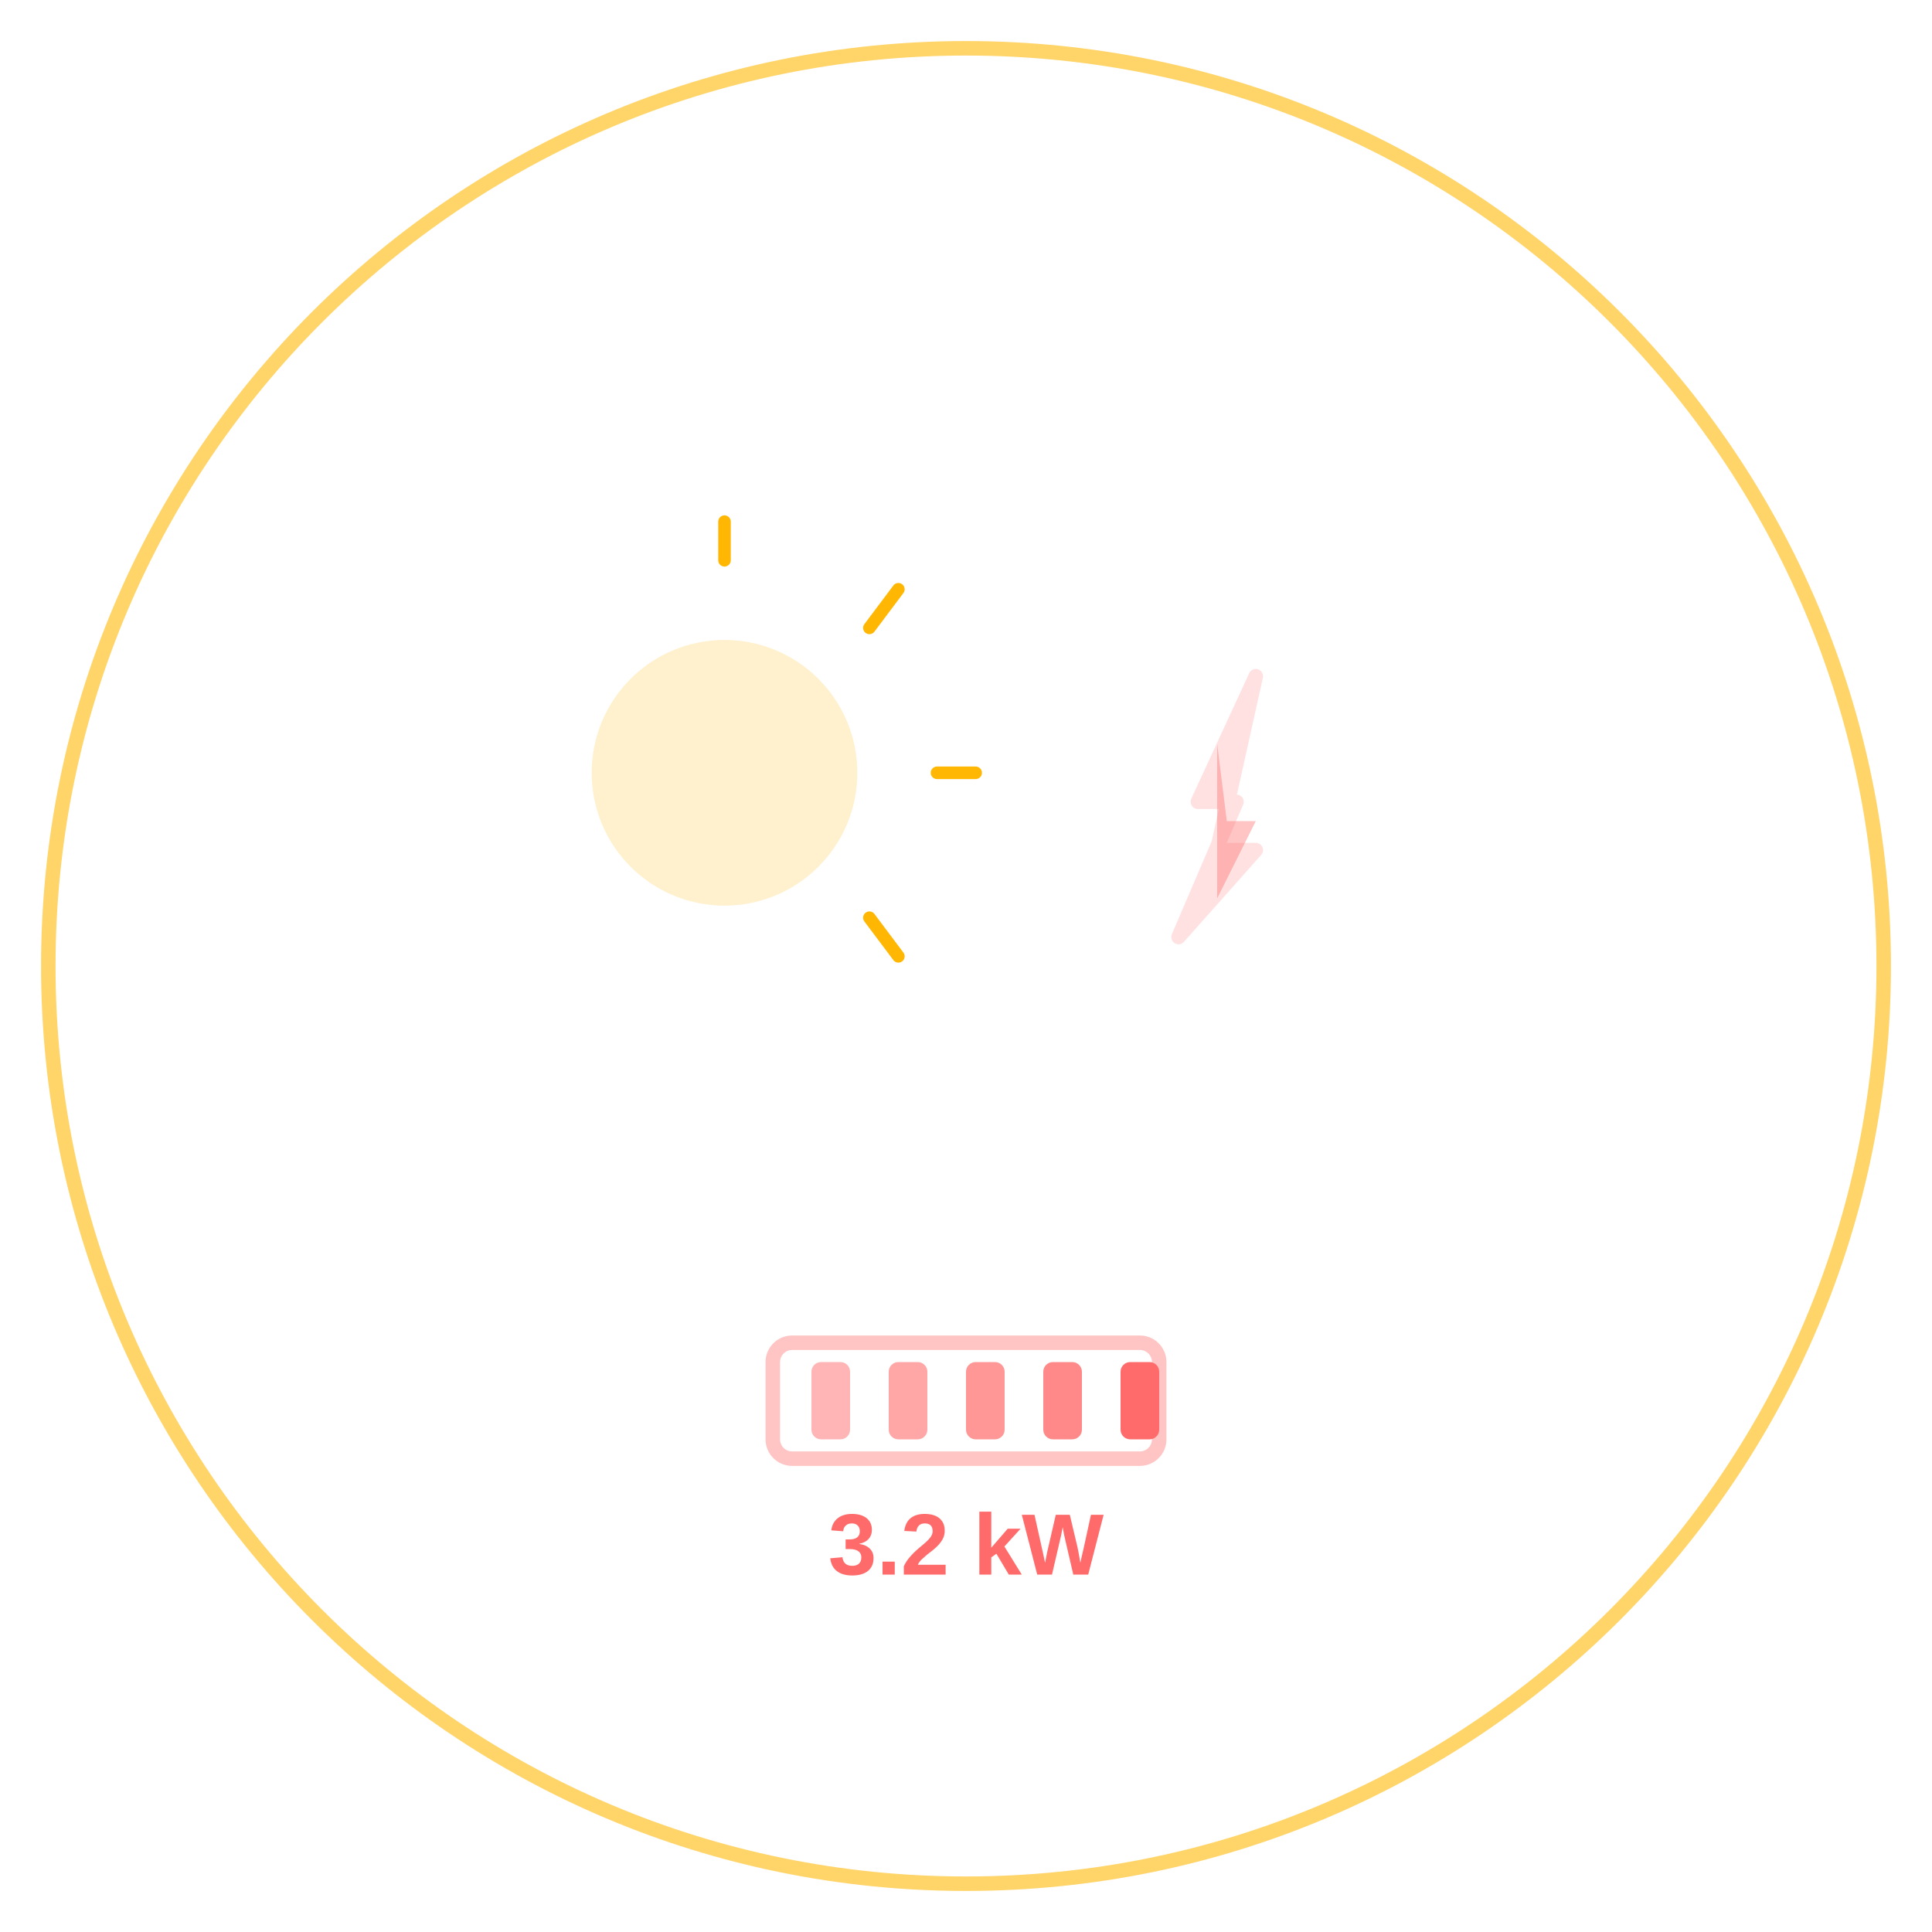
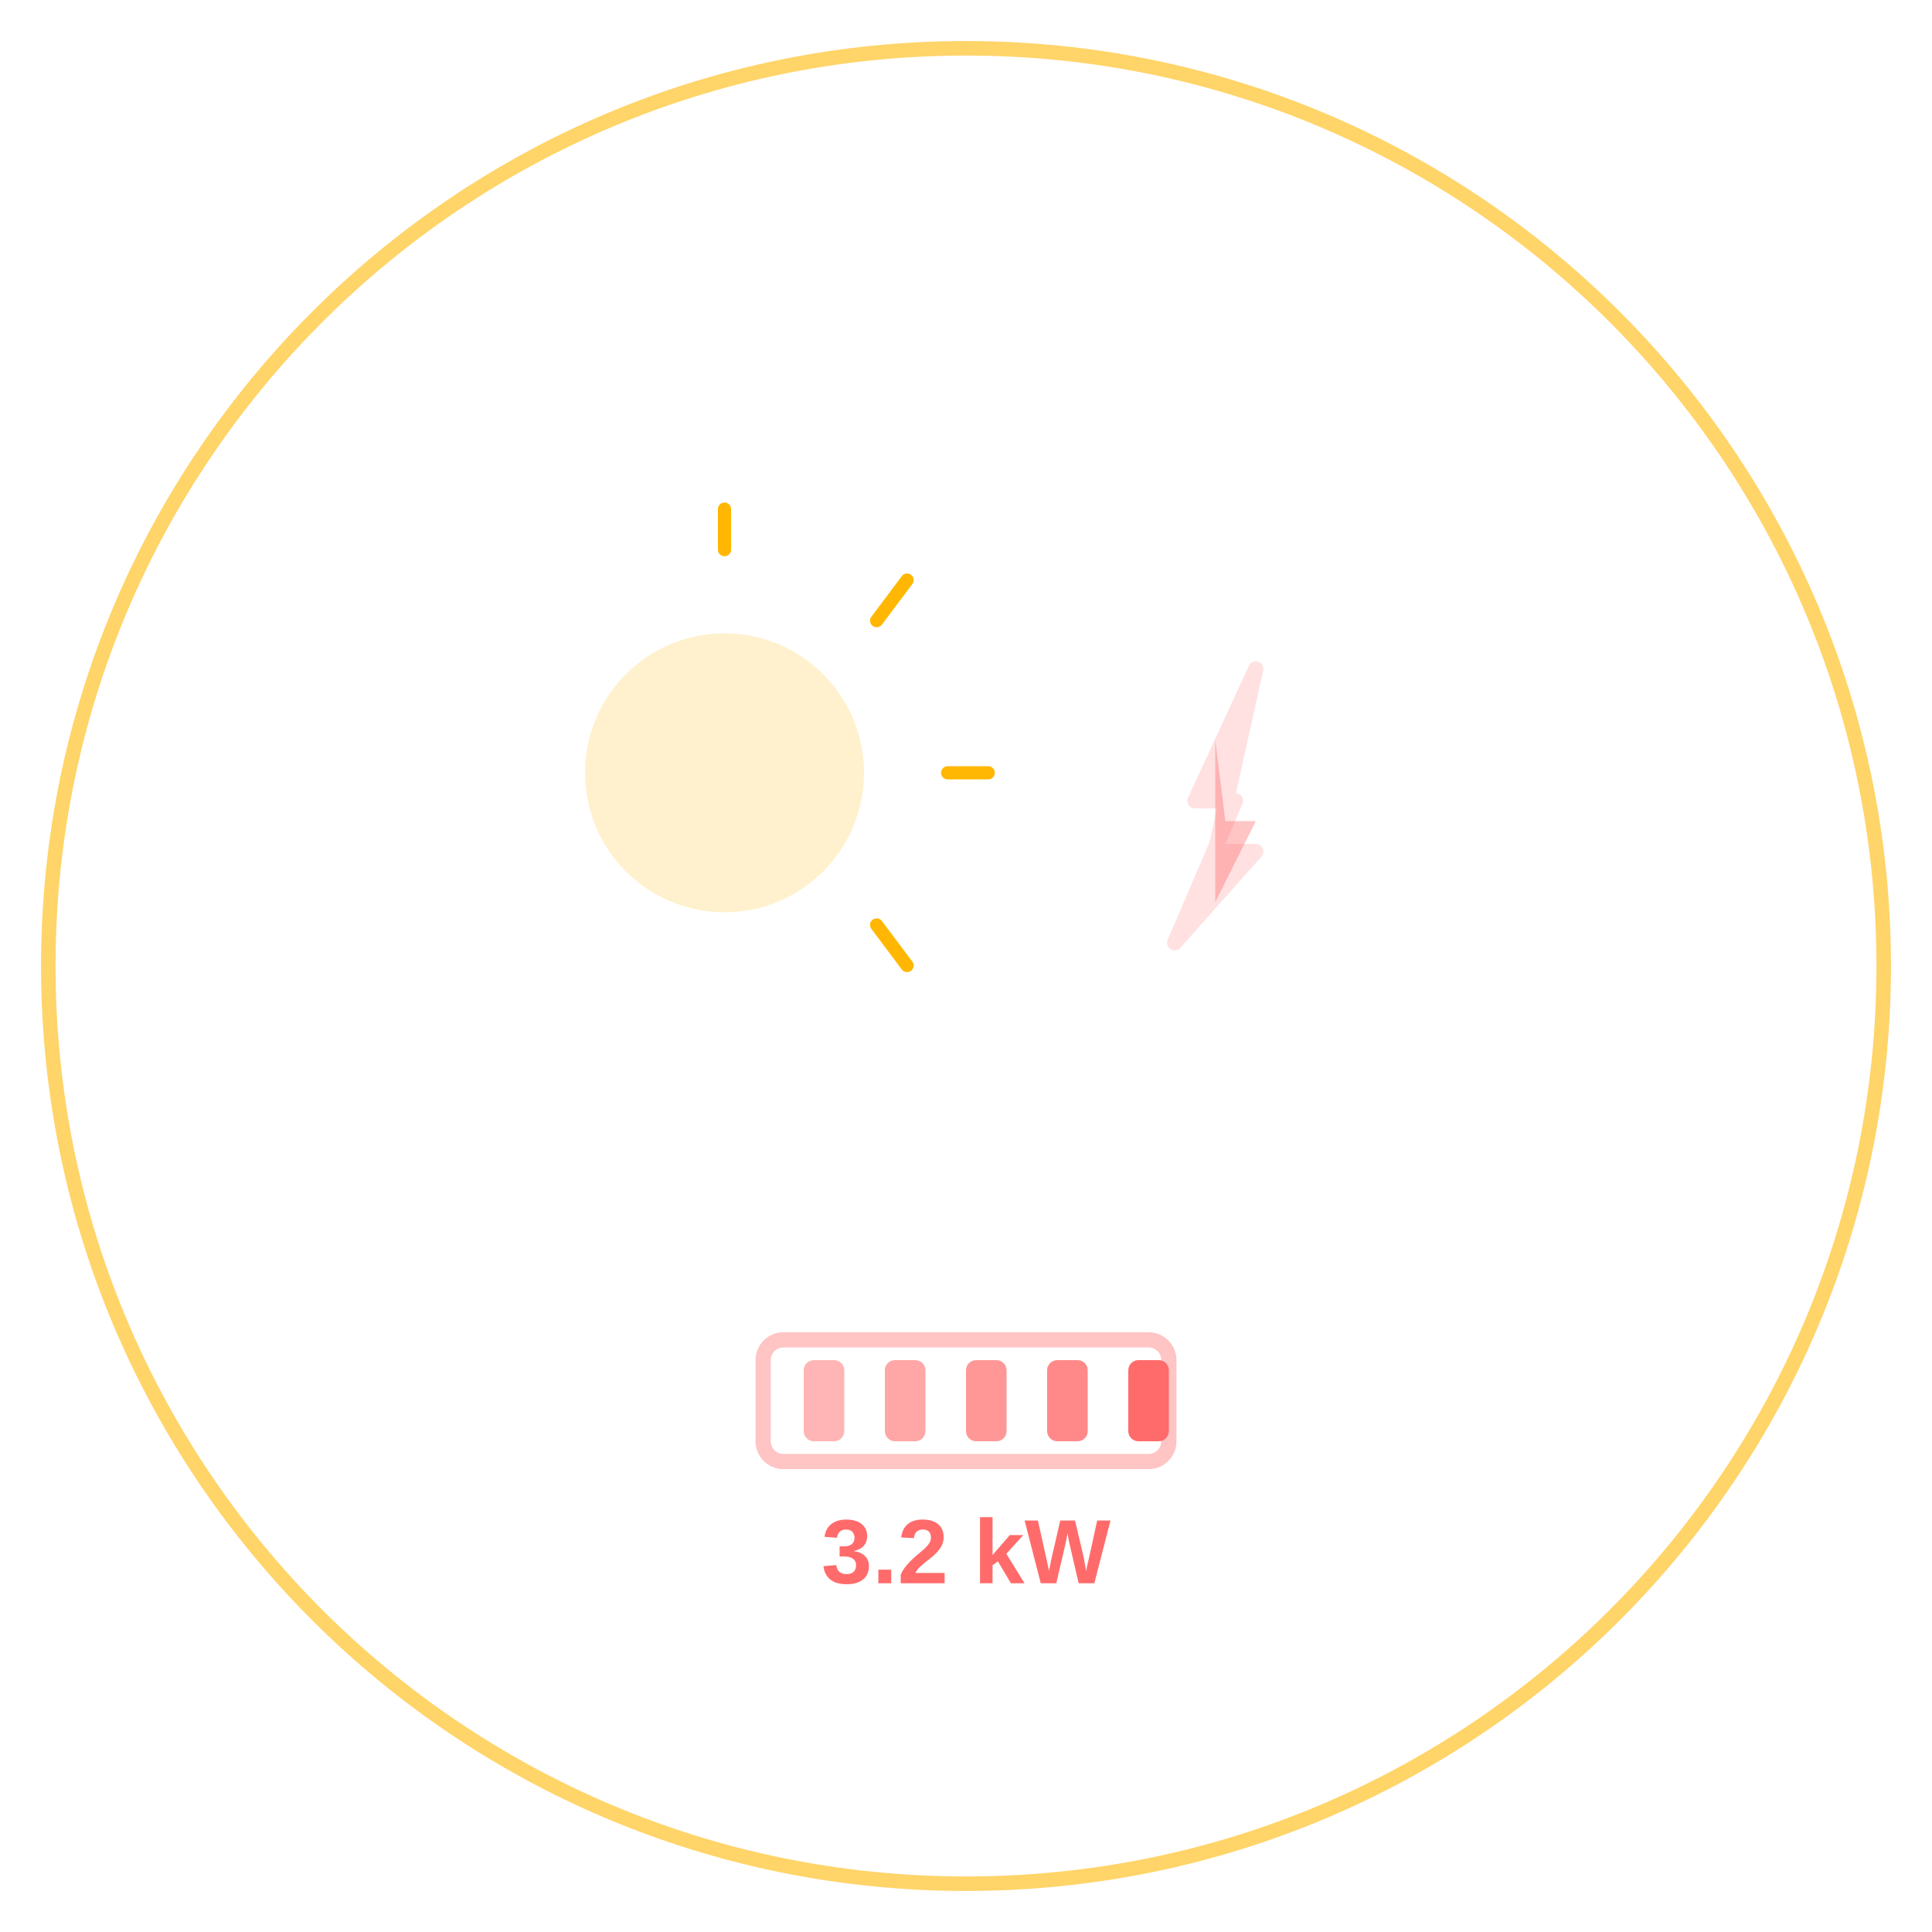
<svg xmlns="http://www.w3.org/2000/svg" viewBox="0 0 200 200">
  <circle cx="100" cy="100" r="95" fill="none" stroke="#FFB703" stroke-width="1.5" opacity="0.6" />
-   <g transform="translate(75, 80)">
+   <g transform="translate(75, 80) scale(1.05)">
    <circle cx="0" cy="0" r="13" fill="#FFB703" opacity="0.2" stroke="#FFB703" stroke-width="1.5" />
    <g stroke="#FFB703" stroke-width="1.3" stroke-linecap="round">
      <line x1="0" y1="-22" x2="0" y2="-26" />
      <line x1="15" y1="-15" x2="18" y2="-19" />
      <line x1="22" y1="0" x2="26" y2="0" />
      <line x1="15" y1="15" x2="18" y2="19" />
    </g>
  </g>
-   <g transform="translate(130, 85)">
+   <g transform="translate(130, 85) scale(1.05)">
    <path d="M 0 -15 L -6 -2 L -2 -2 L -8 12 L 0 3 L -4 3 Z" fill="#FF6B6B" opacity="0.2" stroke="#FF6B6B" stroke-width="1.5" stroke-linejoin="round" />
    <path d="M -4 -8 L -3 0 L 0 0 L -4 8" fill="#FF6B6B" opacity="0.4" stroke="none" />
  </g>
-   <g transform="translate(100, 145)">
+   <g transform="translate(100, 145) scale(1.05)">
    <rect x="-20" y="-6" width="40" height="12" rx="2" fill="none" stroke="#FF6B6B" stroke-width="1.5" opacity="0.4" />
    <rect x="-16" y="-4" width="4" height="8" rx="1" fill="#FF6B6B" opacity="0.5" />
    <rect x="-8" y="-4" width="4" height="8" rx="1" fill="#FF6B6B" opacity="0.6" />
    <rect x="0" y="-4" width="4" height="8" rx="1" fill="#FF6B6B" opacity="0.7" />
    <rect x="8" y="-4" width="4" height="8" rx="1" fill="#FF6B6B" opacity="0.8" />
    <rect x="16" y="-4" width="4" height="8" rx="1" fill="#FF6B6B" />
    <text x="0" y="18" font-size="9" font-weight="600" fill="#FF6B6B" text-anchor="middle" font-family="Arial, sans-serif">3.2 kW</text>
  </g>
</svg>
